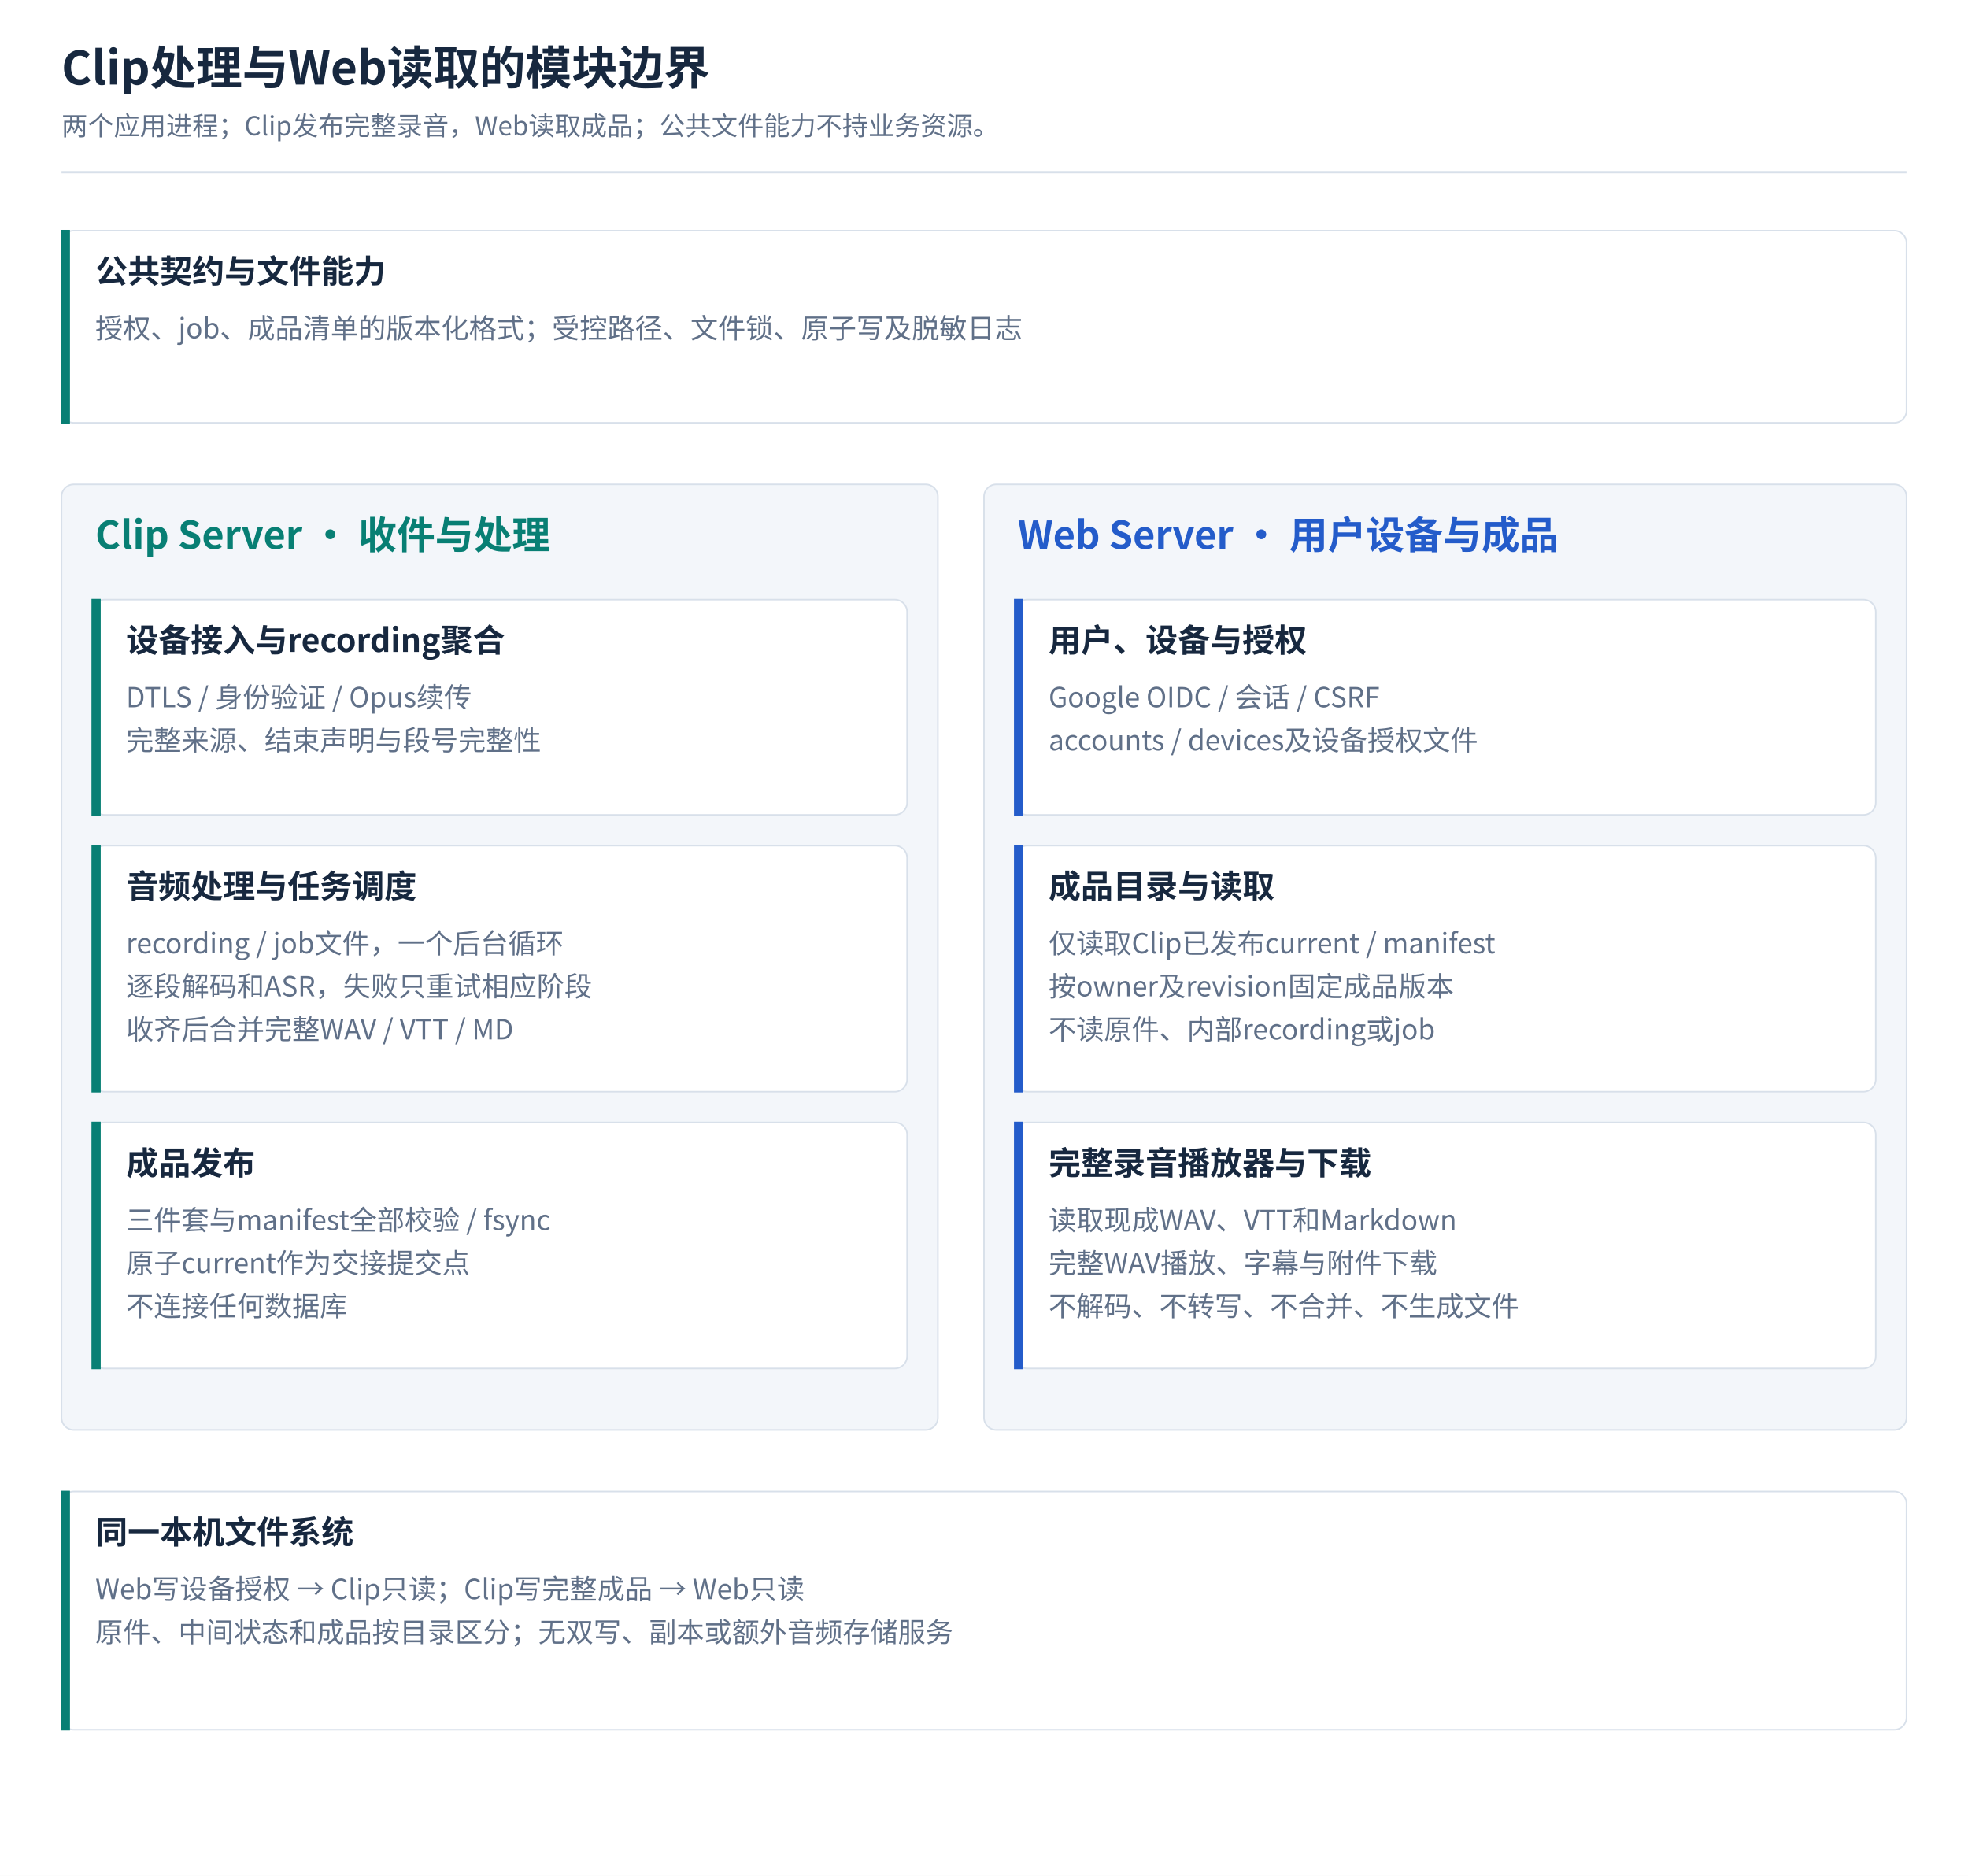
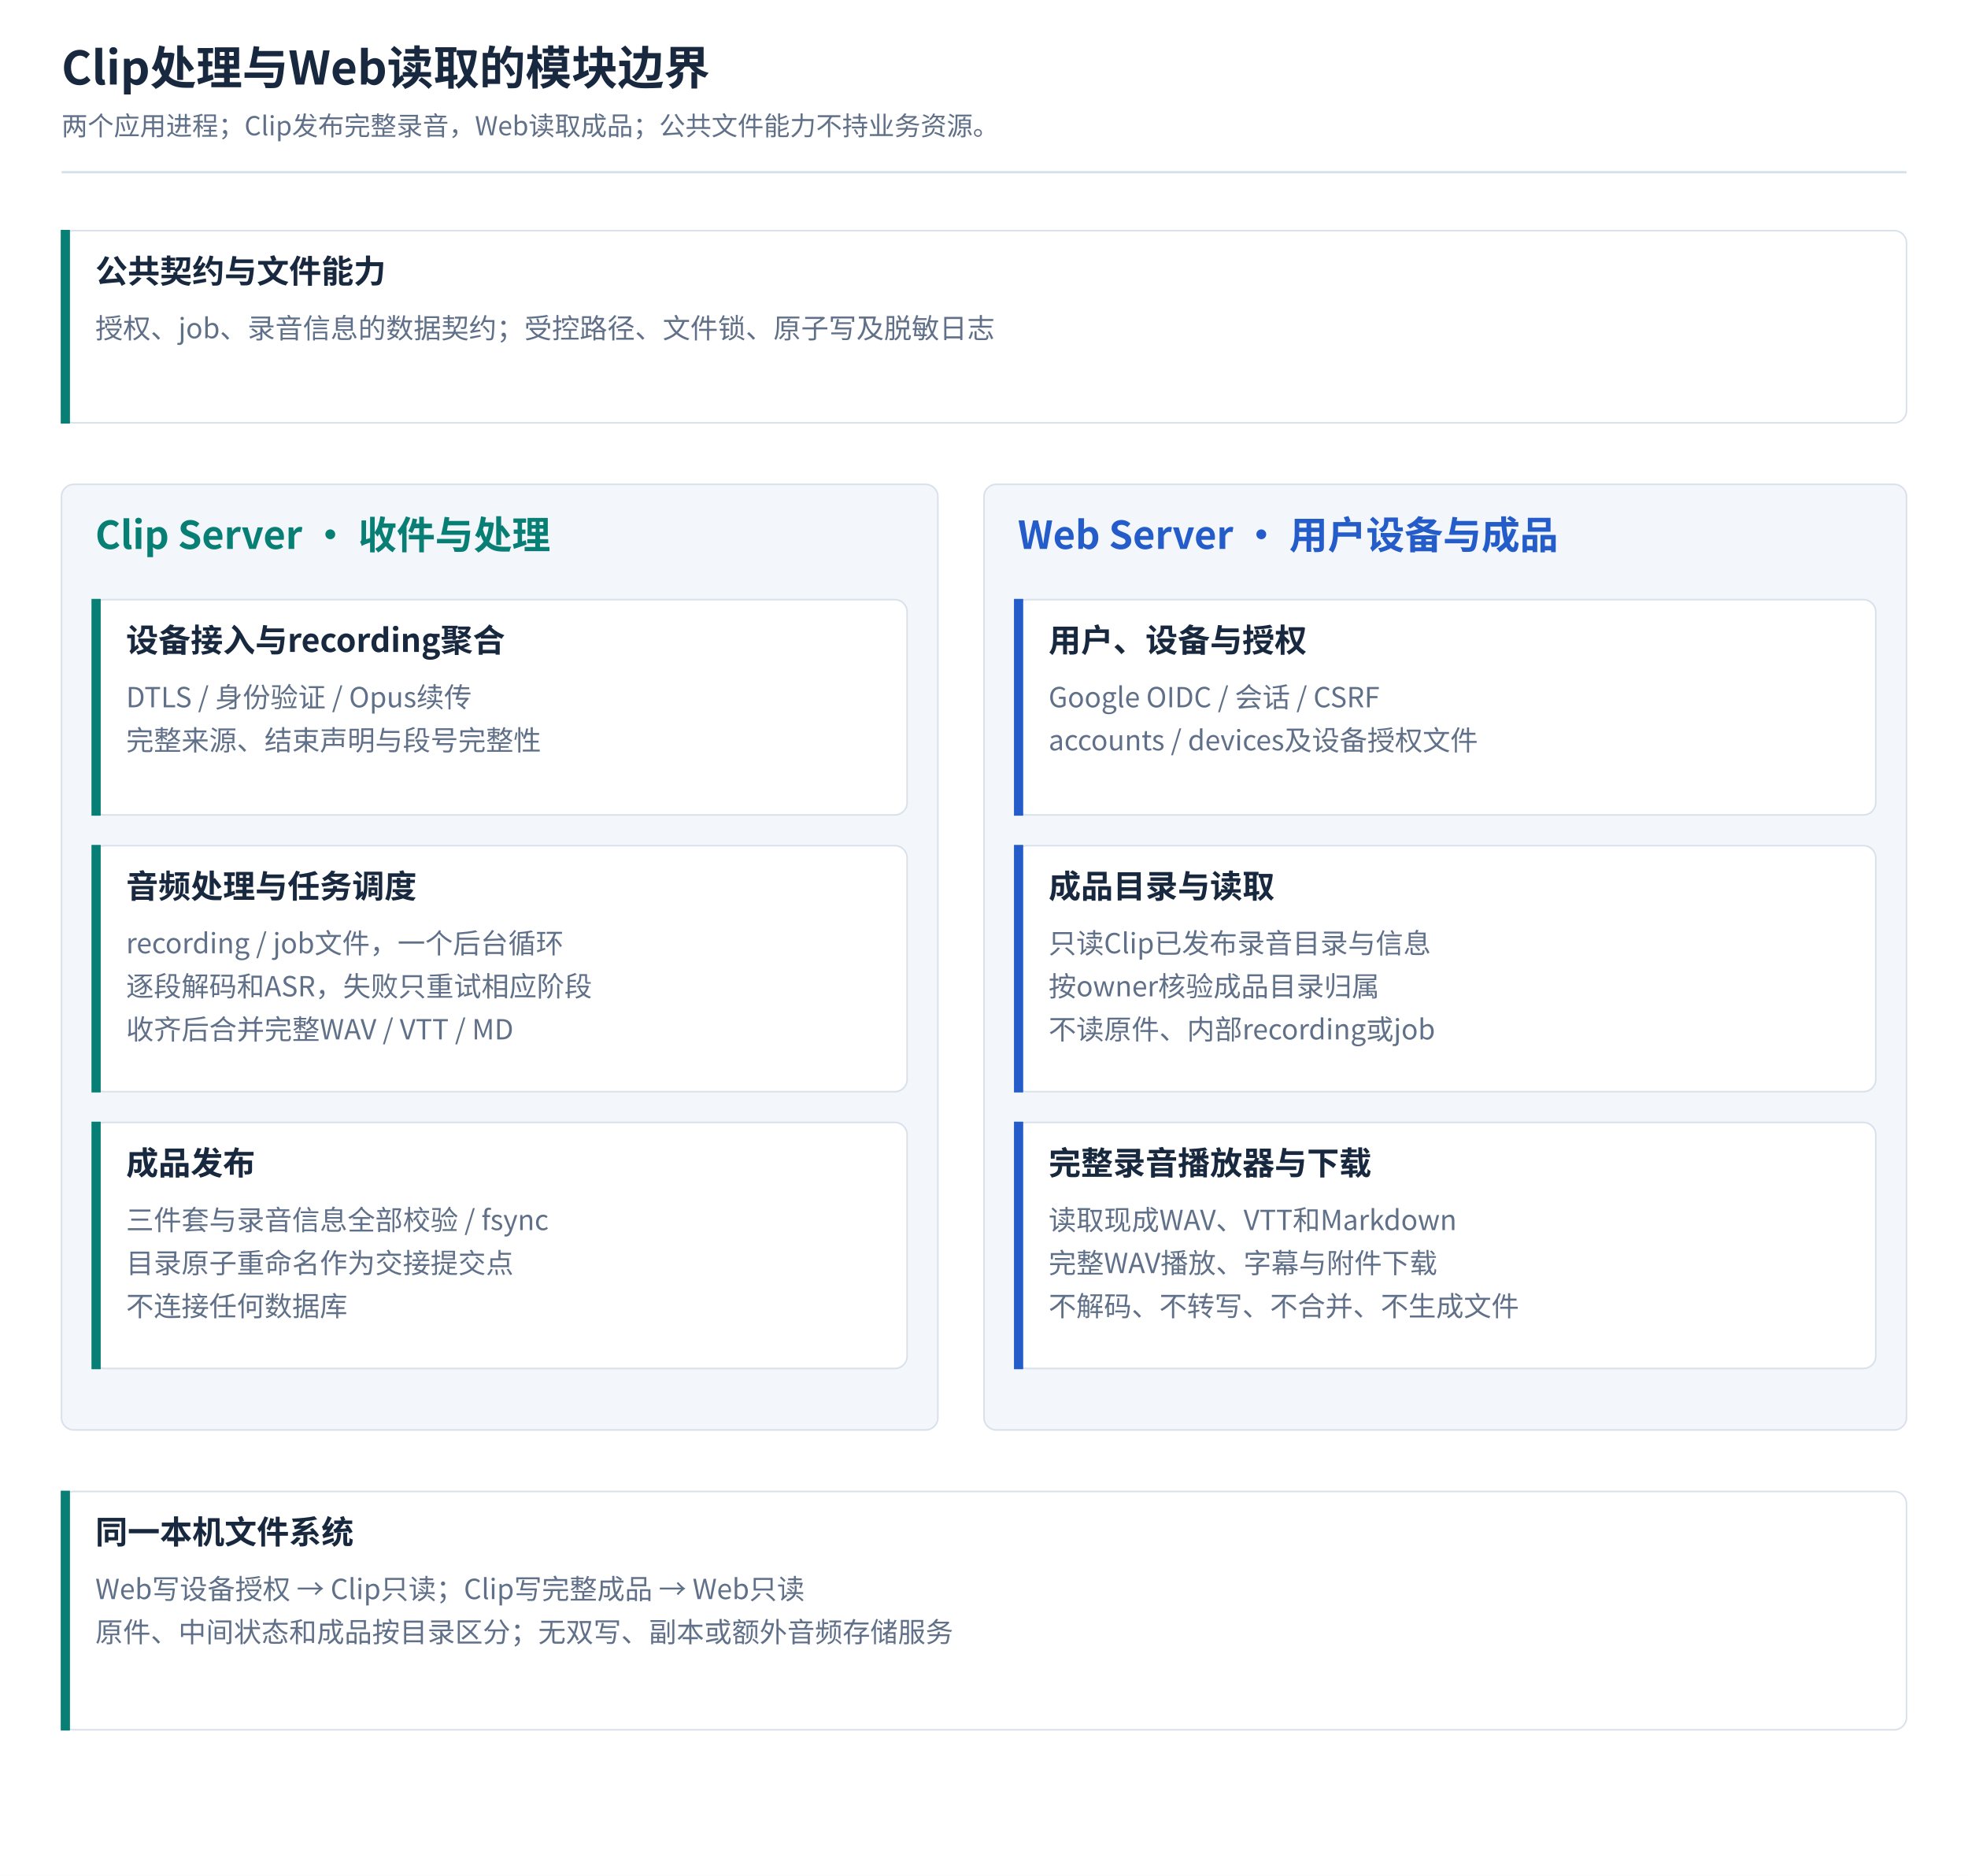
<svg xmlns="http://www.w3.org/2000/svg" width="1280" height="1220" viewBox="0 0 1280 1220">
  <rect width="1280" height="1220" fill="white" />
  <g font-family="PingFang SC,Microsoft YaHei,Noto Sans CJK SC,Arial,sans-serif">
    <text x="40" y="55" font-size="30" font-weight="600" fill="#17283f">Clip处理与Web读取的模块边界</text>
    <text x="40" y="88" font-size="17" font-weight="400" fill="#607088">两个应用进程；Clip发布完整录音，Web读取成品；公共文件能力不持业务资源。</text>
    <line x1="40" y1="112" x2="1240" y2="112" stroke="#d8e0ea" stroke-width="1.5" />
    <rect x="40" y="150" width="1200" height="125" rx="8" fill="white" stroke="#d8e0ea" />
    <rect x="40" y="150" width="5" height="125" rx="0" fill="#087f74" stroke="#087f74" />
    <text x="62" y="184" font-size="21" font-weight="600" fill="#17283f">公共契约与文件能力</text>
-     <text x="62" y="220" font-size="18" font-weight="400" fill="#607088">授权、job、成品清单的版本化格式；受控路径、文件锁、原子写及脱敏日志</text>
+     <text x="62" y="220" font-size="18" font-weight="400" fill="#607088">授权、job、录音信息的数据契约；受控路径、文件锁、原子写及脱敏日志</text>
    <rect x="40" y="315" width="570" height="615" rx="8" fill="#f3f6fa" stroke="#d8e0ea" />
    <text x="62" y="357" font-size="25" font-weight="600" fill="#087f74">Clip Server · 收件与处理</text>
    <rect x="60" y="390" width="530" height="140" rx="8" fill="white" stroke="#d8e0ea" />
    <rect x="60" y="390" width="5" height="140" rx="0" fill="#087f74" stroke="#087f74" />
    <text x="82" y="424" font-size="21" font-weight="600" fill="#17283f">设备接入与recording聚合</text>
    <text x="82" y="460" font-size="18" font-weight="400" fill="#607088">DTLS / 身份验证 / Opus续传</text>
    <text x="82" y="488" font-size="18" font-weight="400" fill="#607088">完整来源、结束声明与段号完整性</text>
    <rect x="60" y="550" width="530" height="160" rx="8" fill="white" stroke="#d8e0ea" />
    <rect x="60" y="550" width="5" height="160" rx="0" fill="#087f74" stroke="#087f74" />
    <text x="82" y="584" font-size="21" font-weight="600" fill="#17283f">音频处理与任务调度</text>
    <text x="82" y="620" font-size="18" font-weight="400" fill="#607088">recording / job文件，一个后台循环</text>
    <text x="82" y="648" font-size="18" font-weight="400" fill="#607088">逐段解码和ASR，失败只重试相应阶段</text>
    <text x="82" y="676" font-size="18" font-weight="400" fill="#607088">收齐后合并完整WAV / VTT / MD</text>
    <rect x="60" y="730" width="530" height="160" rx="8" fill="white" stroke="#d8e0ea" />
    <rect x="60" y="730" width="5" height="160" rx="0" fill="#087f74" stroke="#087f74" />
    <text x="82" y="764" font-size="21" font-weight="600" fill="#17283f">成品发布</text>
-     <text x="82" y="800" font-size="18" font-weight="400" fill="#607088">三件套与manifest全部校验 / fsync</text>
-     <text x="82" y="828" font-size="18" font-weight="400" fill="#607088">原子current作为交接提交点</text>
+     <text x="82" y="800" font-size="18" font-weight="400" fill="#607088">三件套与录音信息全部校验 / fsync</text>
+     <text x="82" y="828" font-size="18" font-weight="400" fill="#607088">目录原子重命名作为交接提交点</text>
    <text x="82" y="856" font-size="18" font-weight="400" fill="#607088">不连接任何数据库</text>
    <rect x="640" y="315" width="600" height="615" rx="8" fill="#f3f6fa" stroke="#d8e0ea" />
    <text x="662" y="357" font-size="25" font-weight="600" fill="#245cca">Web Server · 用户设备与成品</text>
    <rect x="660" y="390" width="560" height="140" rx="8" fill="white" stroke="#d8e0ea" />
    <rect x="660" y="390" width="5" height="140" rx="0" fill="#245cca" stroke="#245cca" />
    <text x="682" y="424" font-size="21" font-weight="600" fill="#17283f">用户、设备与授权</text>
    <text x="682" y="460" font-size="18" font-weight="400" fill="#607088">Google OIDC / 会话 / CSRF</text>
    <text x="682" y="488" font-size="18" font-weight="400" fill="#607088">accounts / devices及设备授权文件</text>
    <rect x="660" y="550" width="560" height="160" rx="8" fill="white" stroke="#d8e0ea" />
    <rect x="660" y="550" width="5" height="160" rx="0" fill="#245cca" stroke="#245cca" />
    <text x="682" y="584" font-size="21" font-weight="600" fill="#17283f">成品目录与读取</text>
-     <text x="682" y="620" font-size="18" font-weight="400" fill="#607088">仅读取Clip已发布current / manifest</text>
-     <text x="682" y="648" font-size="18" font-weight="400" fill="#607088">按owner及revision固定成品版本</text>
+     <text x="682" y="620" font-size="18" font-weight="400" fill="#607088">只读Clip已发布录音目录与信息</text>
+     <text x="682" y="648" font-size="18" font-weight="400" fill="#607088">按owner核验成品目录归属</text>
    <text x="682" y="676" font-size="18" font-weight="400" fill="#607088">不读原件、内部recording或job</text>
    <rect x="660" y="730" width="560" height="160" rx="8" fill="white" stroke="#d8e0ea" />
    <rect x="660" y="730" width="5" height="160" rx="0" fill="#245cca" stroke="#245cca" />
    <text x="682" y="764" font-size="21" font-weight="600" fill="#17283f">完整录音播放器与下载</text>
    <text x="682" y="800" font-size="18" font-weight="400" fill="#607088">读取现成WAV、VTT和Markdown</text>
    <text x="682" y="828" font-size="18" font-weight="400" fill="#607088">完整WAV播放、字幕与附件下载</text>
    <text x="682" y="856" font-size="18" font-weight="400" fill="#607088">不解码、不转写、不合并、不生成文件</text>
    <rect x="40" y="970" width="1200" height="155" rx="8" fill="white" stroke="#d8e0ea" />
    <rect x="40" y="970" width="5" height="155" rx="0" fill="#087f74" stroke="#087f74" />
    <text x="62" y="1004" font-size="21" font-weight="600" fill="#17283f">同一本机文件系统</text>
    <text x="62" y="1040" font-size="18" font-weight="400" fill="#607088">Web写设备授权 → Clip只读；Clip写完整成品 → Web只读</text>
    <text x="62" y="1068" font-size="18" font-weight="400" fill="#607088">原件、中间状态和成品按目录区分；无双写、副本或额外音频存储服务</text>
  </g>
</svg>
